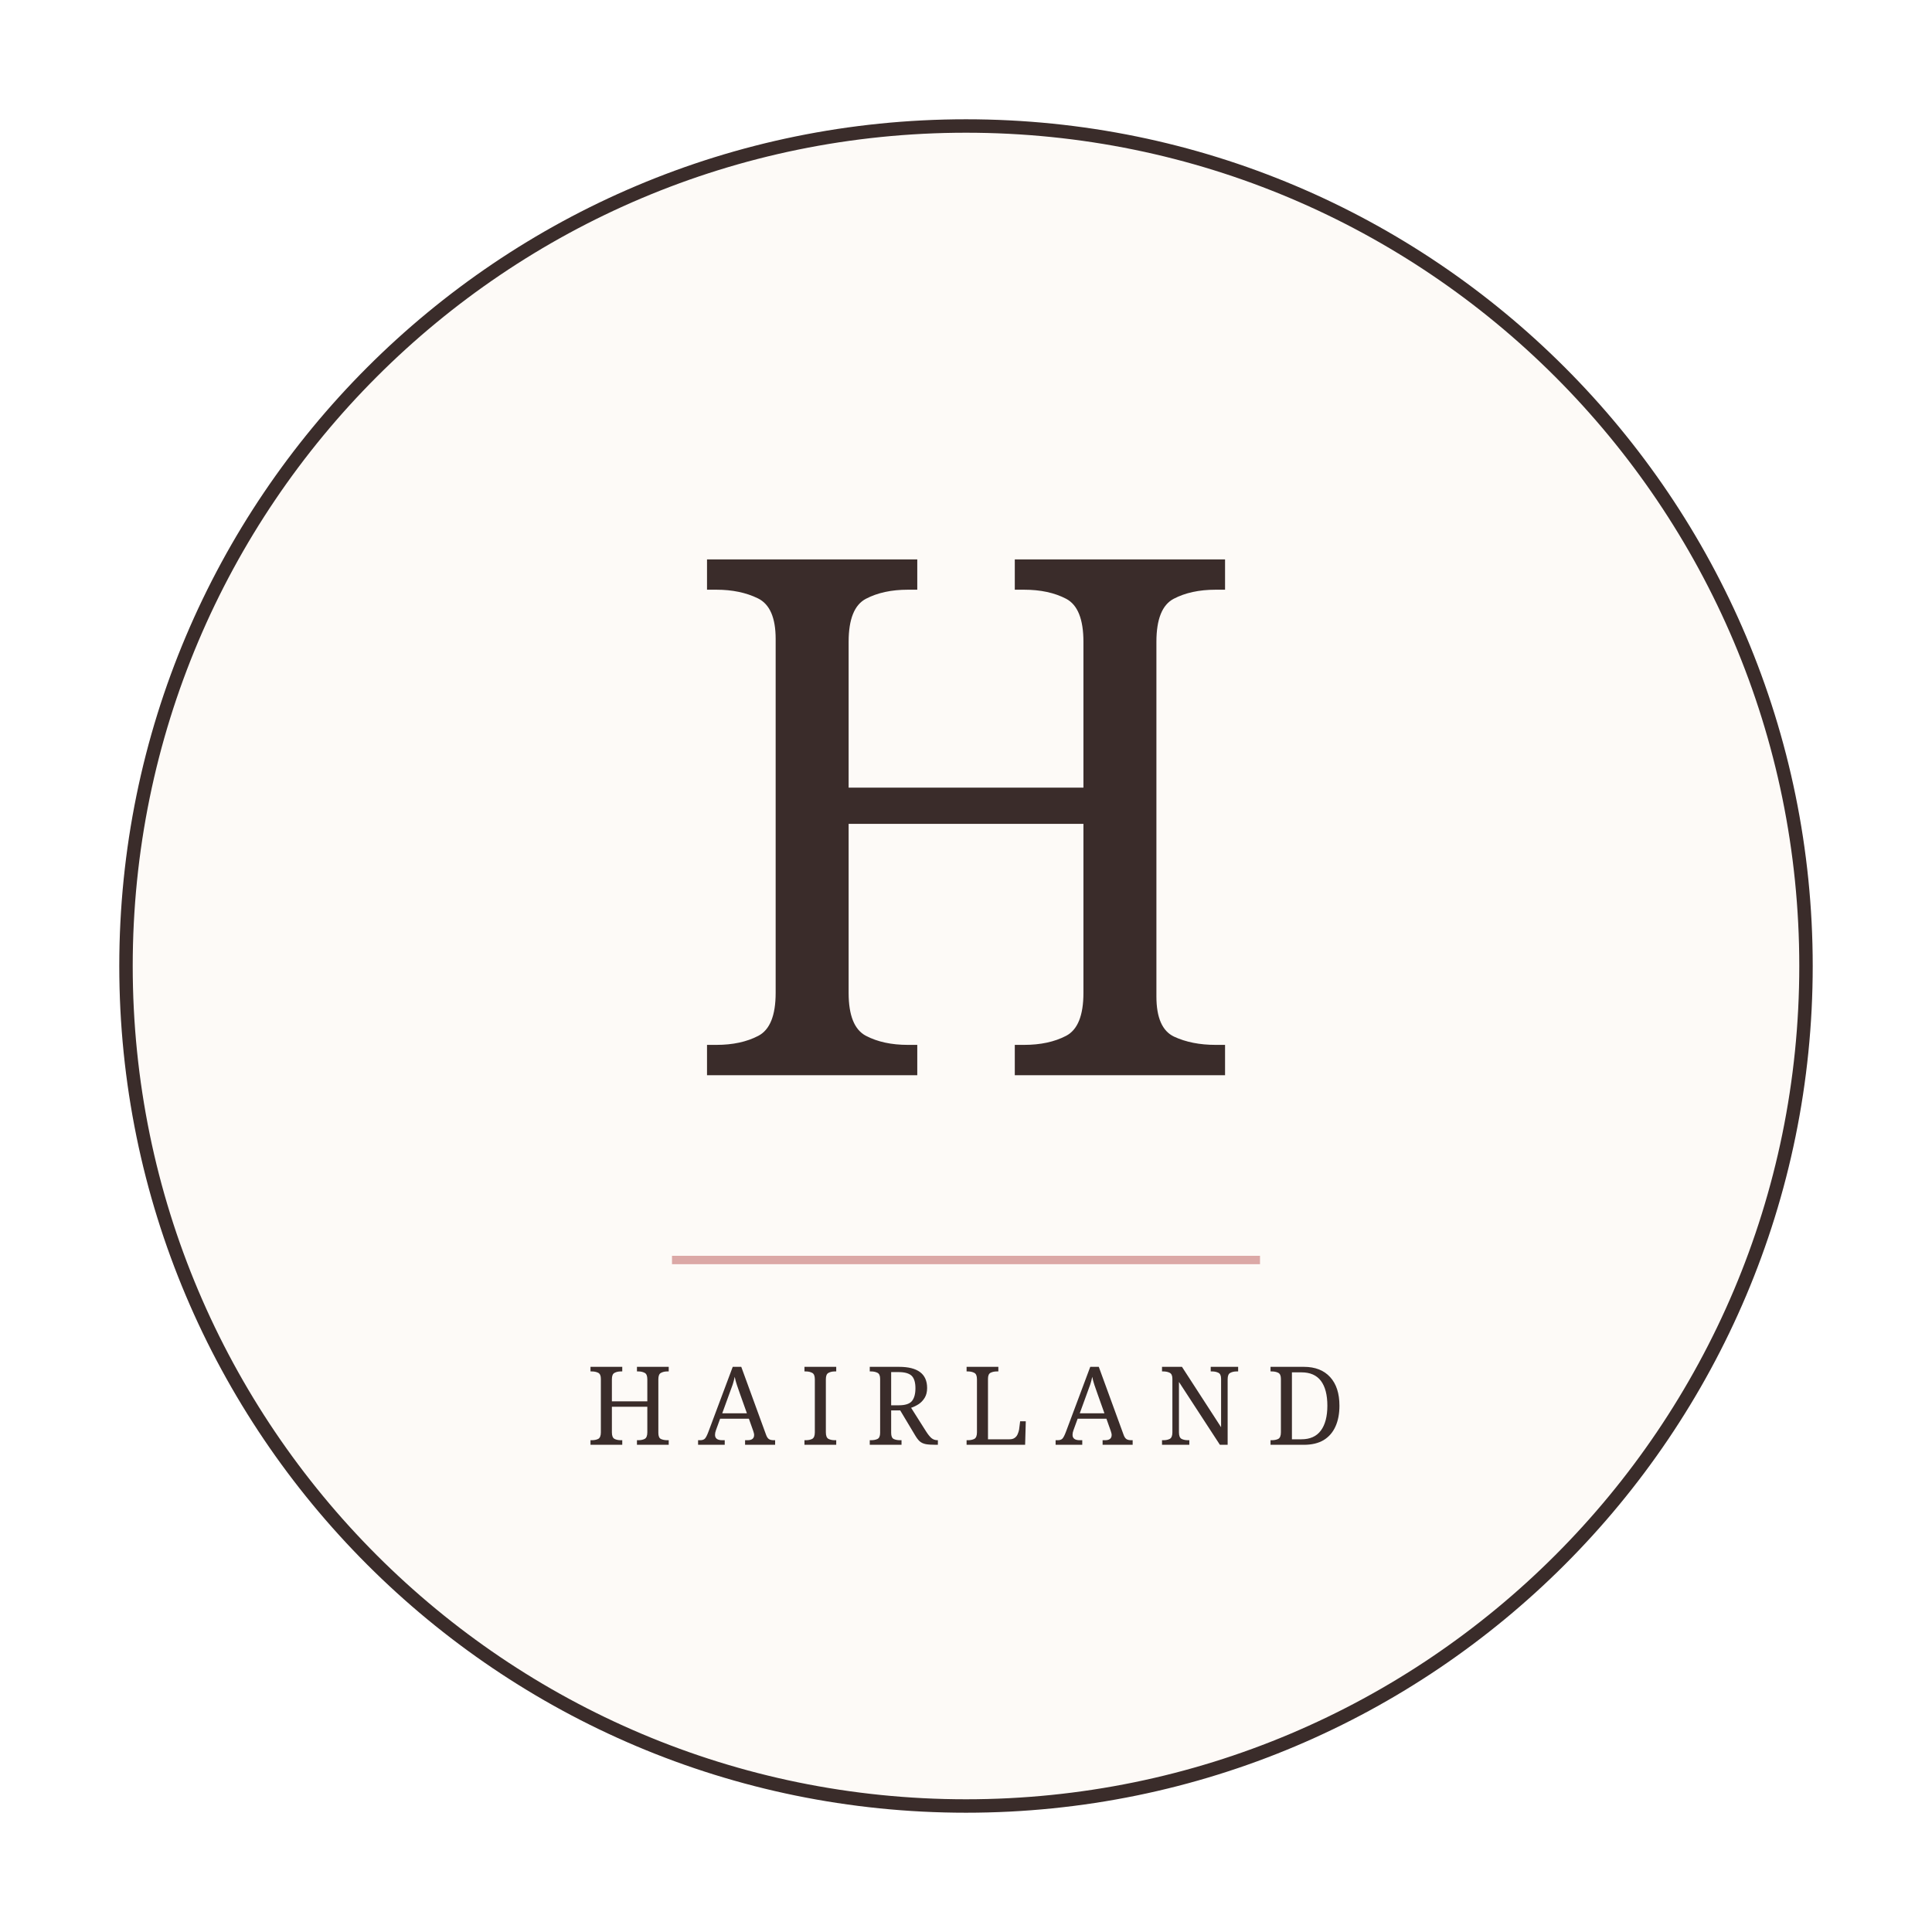
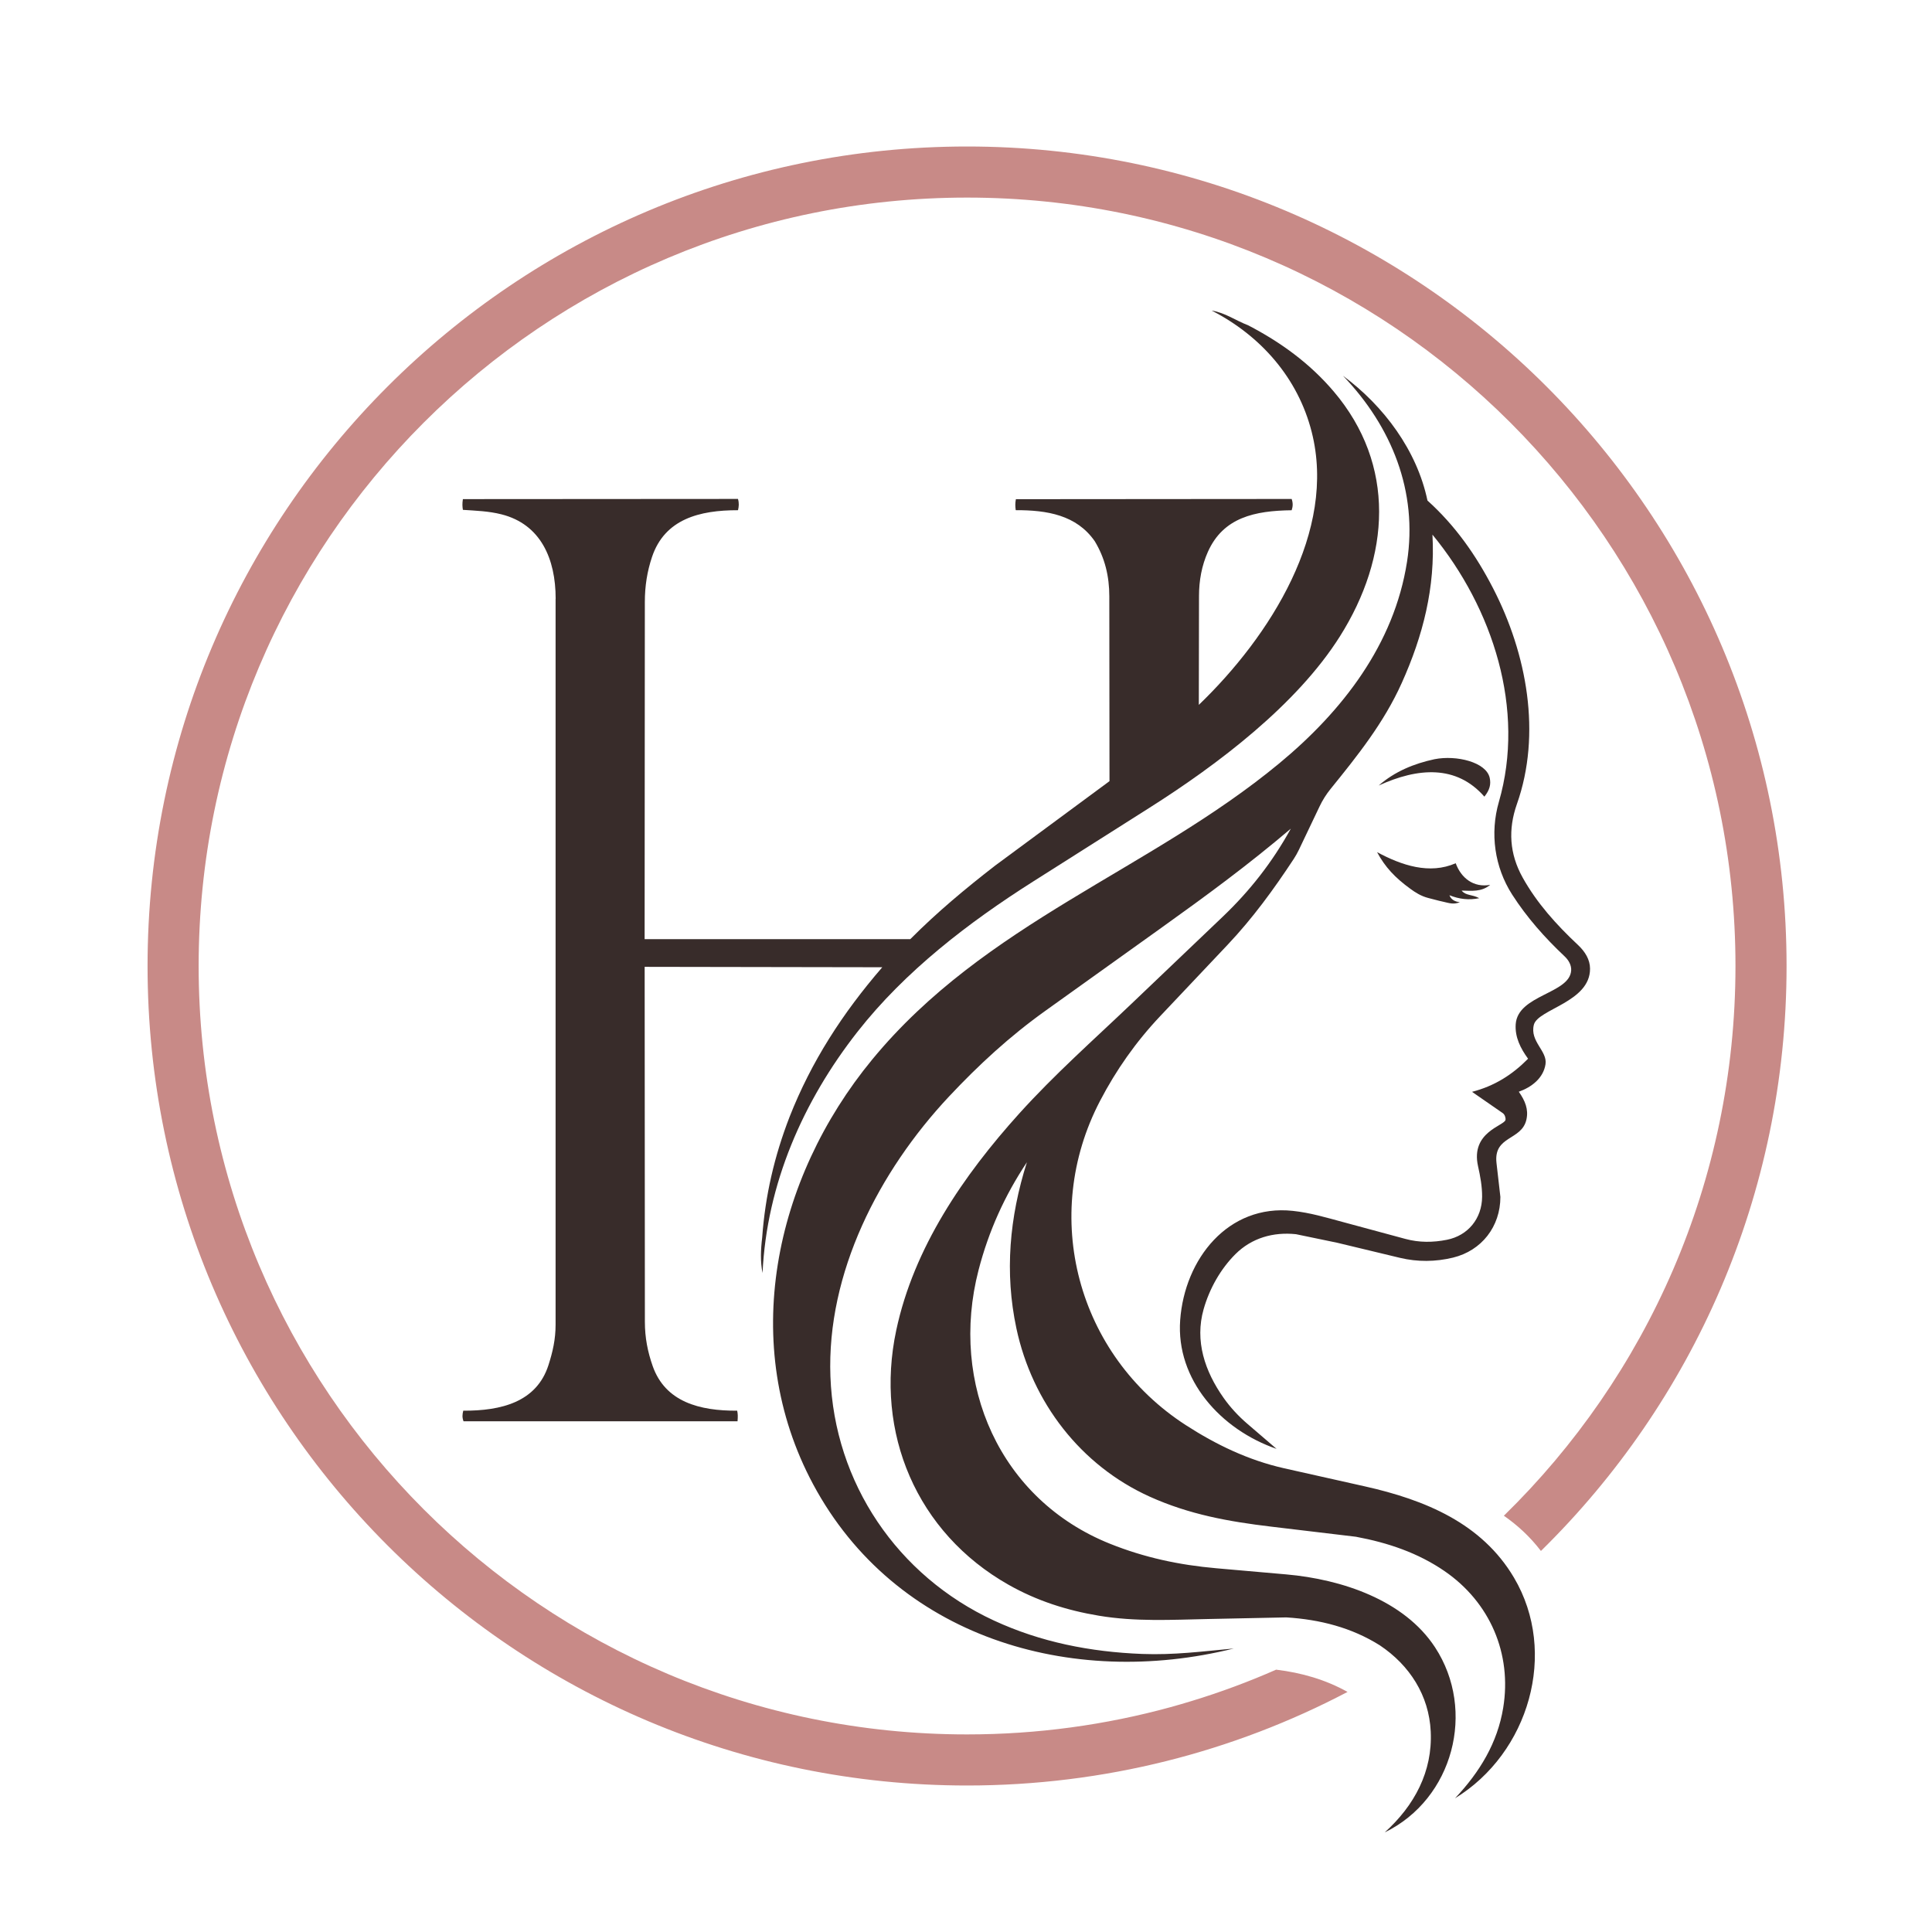
- <svg xmlns="http://www.w3.org/2000/svg" width="400" height="400" viewBox="0 0 230 230">
-   <circle cx="115" cy="115" r="100" fill="#fdfaf7" stroke="#3a2c2a" stroke-width="1.6" />
-   <text x="115" y="128" font-family="Marcellus, Georgia, serif" font-size="86" fill="#3a2c2a" text-anchor="middle">H</text>
-   <line x1="80" y1="150" x2="150" y2="150" stroke="#dba8a6" stroke-width="1" />
-   <text x="115" y="172" font-family="Marcellus, Georgia, serif" font-size="13" letter-spacing="3" fill="#3a2c2a" text-anchor="middle">HAIRLAND</text>
+ <svg xmlns="http://www.w3.org/2000/svg" viewBox="130 41.66 527.52 527.52" preserveAspectRatio="xMidYMid meet" role="img" aria-label="HAIRLAND symbol logo">
+   <g id="logo-symbol-artwork" fill="#382C2A">
+     <path d="M478.63,437.29c-15.37-5.28-27.57-18.97-26.39-35.19,1.22-16.71,13.1-31.71,30.75-29.82,4.73.5,9.04,1.8,13.65,3.04l17.1,4.62c3.76,1.02,7.55.99,11.35.23,5.73-1.15,9.55-5.79,9.59-11.74.02-2.8-.5-5.63-1.11-8.34-2.11-9.41,7.26-11.05,7.5-12.67.08-.56-.19-1.44-.75-1.83l-8.39-5.81c6.15-1.6,10.97-4.65,15.3-9.04-2.09-2.87-3.6-5.9-3.38-9.39.53-8.11,14.84-8.33,15.15-14.77.07-1.37-.67-2.74-1.79-3.79-5.46-5.15-10.29-10.59-14.33-16.88-4.81-7.51-6.1-16.73-3.62-25.3,7.3-25.23-1.6-52.86-18.14-72.97.82,14.43-2.6,27.65-8.38,40.5-4.87,10.84-12.01,19.77-19.43,28.93-1.19,1.47-2.2,3.07-3.01,4.78l-5.63,11.81c-.42.88-.9,1.74-1.44,2.56-5.49,8.33-11.15,16.11-18.05,23.42l-18.34,19.41c-6.69,7.08-12.08,14.76-16.48,23.2-16.39,31.39-6.26,69.38,23.45,88.55,8.22,5.31,17.05,9.57,26.84,11.77l22,4.93c16.43,3.68,31.94,10.05,40.74,24.94,12.1,20.46,4.09,47.89-16.11,60.23,6.76-7.15,11.6-15.15,13.16-24.71,2.42-14.81-3.64-28.83-16.03-37.33-7.22-4.96-15.43-7.74-24.18-9.37l-23.14-2.76c-11.56-1.38-22.36-3.31-33.17-8.19-18.84-8.52-32.09-25.73-36.4-45.95-3.24-15.21-1.91-30.29,2.87-45.36-6.08,9.11-10.46,18.86-13.2,29.44-8.05,31.07,5.82,62.7,35.93,74.75,9.36,3.75,18.85,5.78,28.96,6.67l19.13,1.68c15.11,1.33,32.17,6.99,40.62,19.91,11.29,17.25,4.99,41.41-13.75,50.54,8.12-7.32,13.1-16.63,12.57-27.56-.47-9.86-5.75-18.07-13.89-23.52-7.67-4.83-16.34-7.06-25.54-7.63l-21.27.44c-10.12.21-19.91.77-29.9-.9-8.83-1.47-16.95-4.08-24.69-8.46-25.06-14.2-36.62-41.47-30.64-69.51,4.79-22.5,18.32-42.23,33.56-59.13,9.68-10.72,20.15-19.97,30.6-29.93l24.9-23.75c7.41-7.06,13.61-14.92,18.67-24.12-11.62,9.89-23.2,18.38-35.36,27.08l-31.68,22.67c-9.69,6.93-18.14,14.7-26.3,23.4-19.12,20.4-33.41,48.15-32.37,76.41,1.07,29.08,18.3,54.46,44.63,66.65,12.76,5.91,26.34,8.58,40.5,9.13,8.58.33,16.36-.68,25.01-1.49-44.51,11.1-92.47-3.09-114.85-44.82-20.4-38.04-10.74-83.37,16.11-115.98,30.83-37.43,75.67-51.53,111.13-80.86,17.28-14.29,31.4-32.52,34.91-55.06,2.98-19.12-4.15-36.89-17.49-50.79,11.14,8.23,20.2,20.38,23.07,34.07,7.58,6.83,13.25,14.9,17.93,23.98,9.21,17.86,13.27,39.71,6.49,58.9-2.43,6.89-2.05,13.56,1.57,20.06,3.9,7,9.23,12.9,15.11,18.41,1.95,1.83,3.28,3.99,3.29,6.46.06,9.15-14.26,11.05-15.34,15.33-1.15,4.57,3.75,7.15,3.18,10.78-.59,3.78-3.76,6.24-7.29,7.5,1.74,2.49,2.68,4.8,2.09,7.55-1.26,5.87-9.04,4.34-8.18,11.92l1.06,9.26c0,8.07-5.11,14.67-12.95,16.57-4.77,1.15-9.66,1.21-14.49.05l-17.14-4.12-11.23-2.33c-6.19-.65-12.09,1.01-16.55,5.46-4.03,4.03-7.06,9.37-8.67,15.02-2.46,8.66.33,16.96,5.47,24.23,1.86,2.63,4.06,4.99,6.5,7.08l8.01,6.88Z" />
+     <path d="M281.72,205.15c0-10.9-4.07-20.34-14.79-23.05-3.52-.89-6.97-.99-10.54-1.23-.15-.96-.19-1.69,0-2.93l75.11-.05c.34,1.19.24,2.07.01,3.08-10.53-.02-20.01,2.41-23.49,12.79-1.3,3.89-1.95,7.86-1.95,12.28l-.06,92.05h72.54c7.39-7.42,14.95-13.71,23.12-20.05l31.27-23.09-.05-50.46c0-5.48-1.2-10.49-3.99-15.08-4.96-7.12-12.99-8.48-21.56-8.45-.14-.99-.18-1.84.04-3l75.3-.06c.41,1.17.32,2.1,0,3.08-10.04.13-18.67,1.93-22.88,11.37-1.66,3.72-2.42,7.8-2.42,12.06l-.05,29.71c19.48-18.74,37.7-47.43,30.82-74.52-3.74-14.73-13.9-26.26-27.32-33.15,3.74.62,6.57,2.74,9.95,4.02,8.91,4.63,16.82,10.37,23.35,18.04,17.11,20.12,15.46,45.15,1.71,66.93-11.78,18.66-33.3,34.94-52.02,46.8l-31.68,20.08c-17.73,11.24-35.03,24.52-47.99,41.04-14.85,18.92-24.81,41.58-25.94,65.89-.64-3.16-.5-6.37-.1-9.7.83-11.43,3.31-22.15,7.46-32.89,5.94-15.12,14.45-28.31,25.33-40.9l-64.88-.11.06,96.88c0,4.4.77,8.25,2.14,12.15,3.45,9.76,12.77,12.22,23.06,12.16.19.81.21,1.62.1,2.89h-74.82c-.4-1.07-.32-1.87-.07-2.89,10.38.05,20.01-2.35,23.26-12.43,1.16-3.61,1.95-7.03,1.95-11.07v-198.18Z" />
+     <path d="M515.11,284.36c-4.16-3.02-6.92-5.93-9.11-10.03,6.72,3.62,14.33,6.17,21.47,3.03,1.48,4.05,4.88,6.73,9.42,5.9-2.43,2.01-5.07,1.61-7.8,1.57,1.16,1.43,2.79.99,4.81,2.07-2.87.59-5.43.27-8.14-.8.43,1.14,1.43,1.77,2.86,1.89-1.77.74-3.01.22-4.61-.13-.36-.08-.73-.15-1.09-.25l-2.94-.76c-2.05-.53-3.61-1.57-4.87-2.49Z" />
+     <path d="M535.3,259.18c-7.65-8.75-18.17-7.92-28.85-3.04,4.39-3.84,9.64-5.98,15.22-7.18,6.02-1.2,14.17.81,15.09,5.11.36,1.7.04,3.24-1.46,5.11Z" />
+   </g>
+   <path id="logo-circle" d="M394.05,81.66c-123.58,0-223.76,100.18-223.76,223.76s100.18,223.76,223.76,223.76c37.5,0,72.84-9.24,103.89-25.55-6.01-3.36-12.58-5.25-19.5-6.08-7.49,3.3-15.22,6.17-23.14,8.58-1.88.57-3.77,1.13-5.67,1.65-17.7,4.85-36.34,7.45-55.58,7.45-115.87,0-209.81-93.93-209.81-209.81s93.93-209.81,209.81-209.81,209.81,93.93,209.81,209.81c0,58.84-24.23,112-63.24,150.1,3.79,2.64,7.21,5.8,10.12,9.62,41.39-40.61,67.07-97.16,67.07-159.72,0-123.58-100.18-223.76-223.76-223.76Z" fill="#C88A87" />
</svg>
